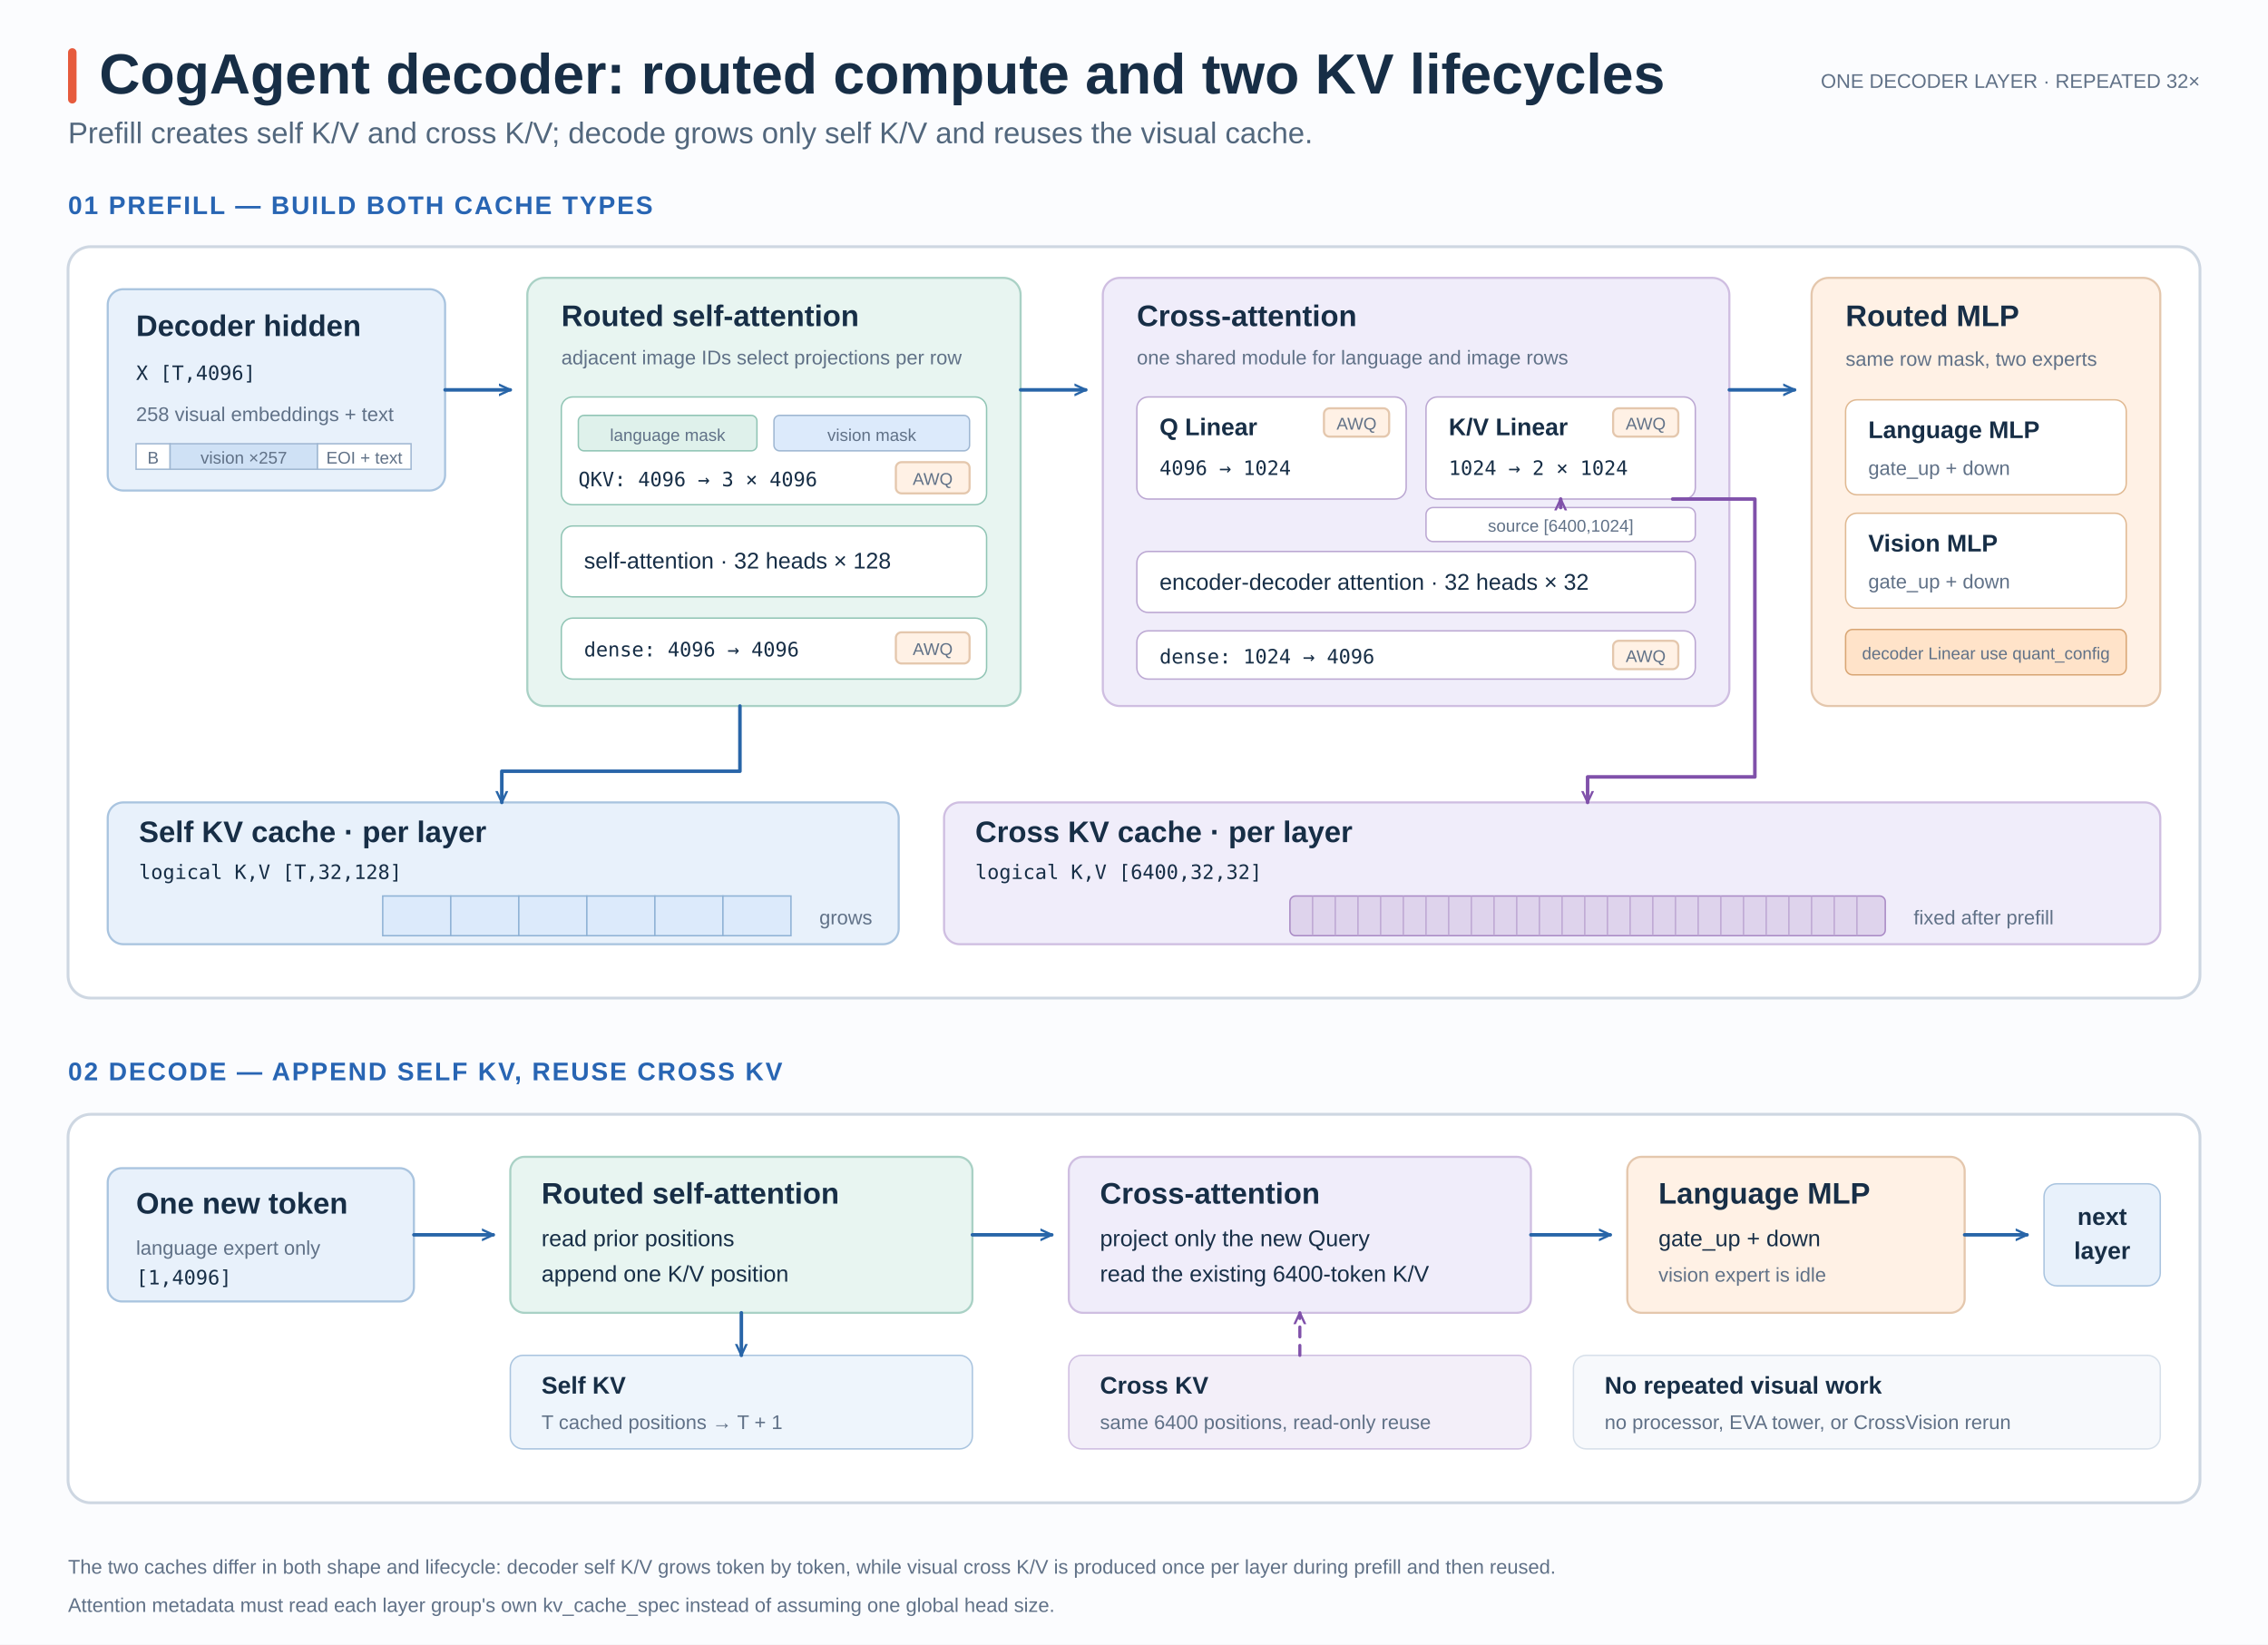
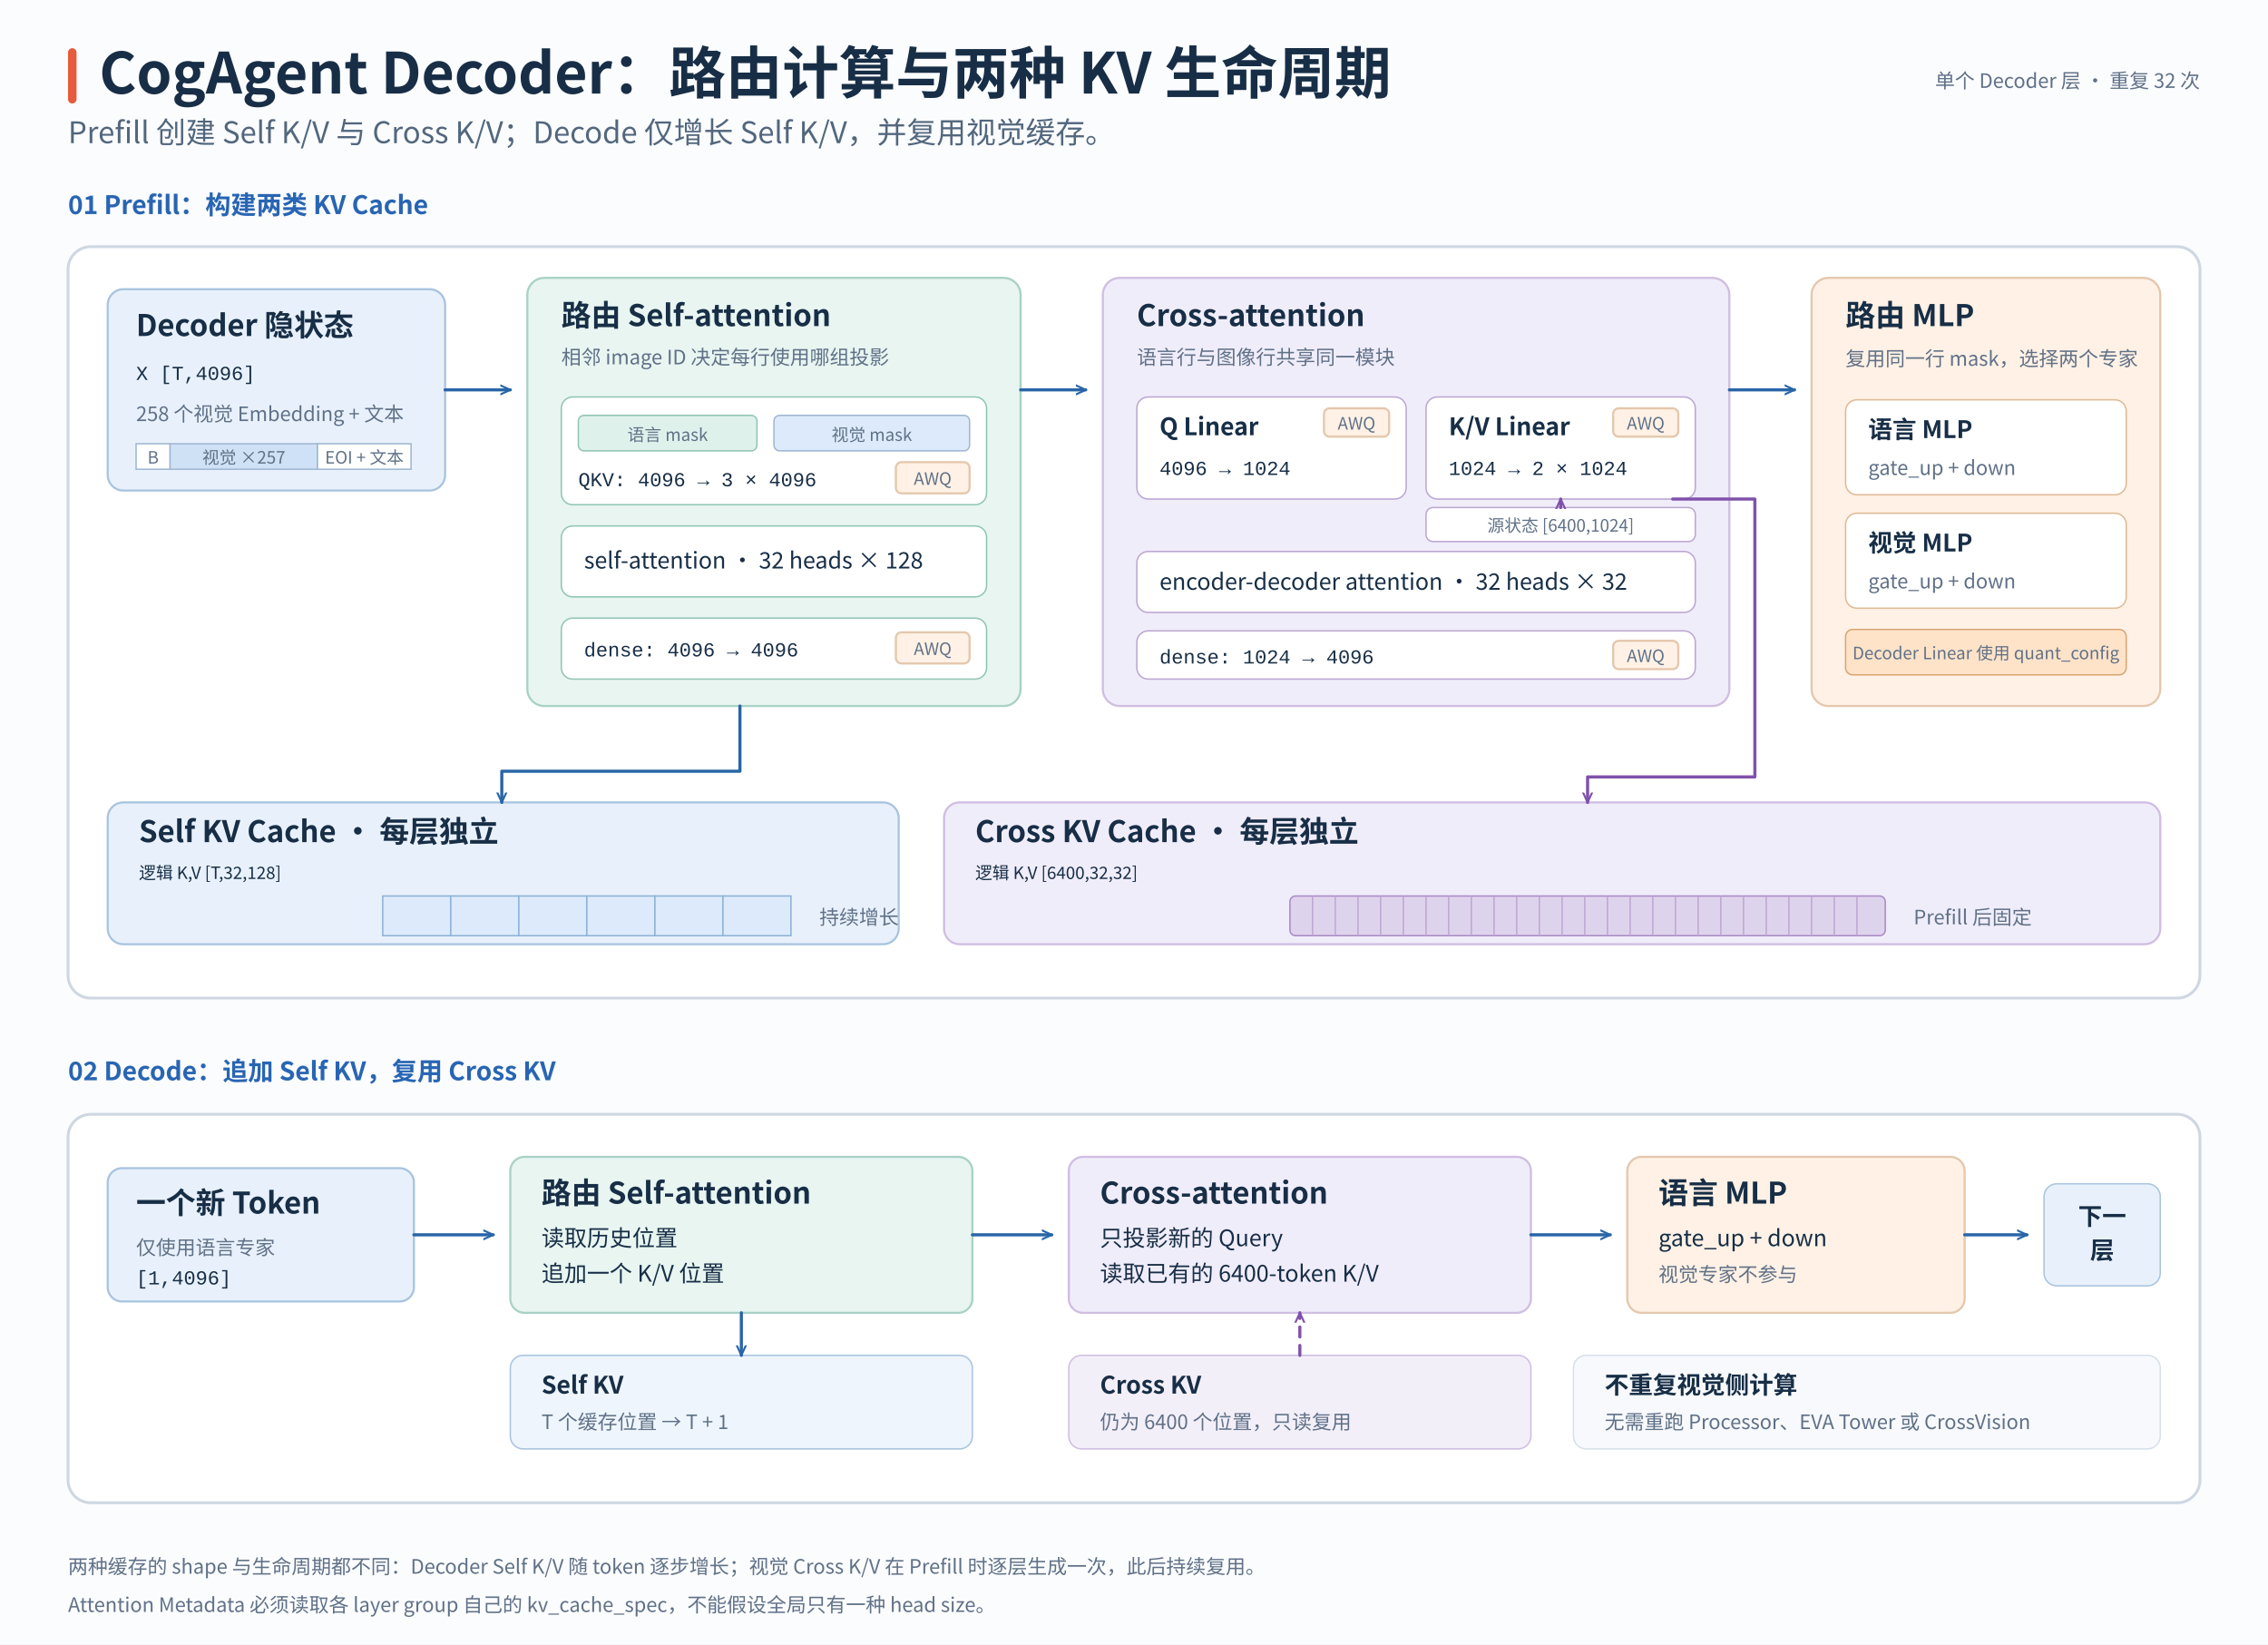
<svg xmlns="http://www.w3.org/2000/svg" width="1600" height="1160" viewBox="0 0 1600 1160" role="img" aria-labelledby="title desc">
  <defs>
-     <marker id="arrow-blue" markerUnits="userSpaceOnUse" markerWidth="9" markerHeight="9" refX="8" refY="4.5" orient="auto">
-       <path d="M0 0.8 L8 4.5 L0 8.2" fill="none" stroke="#2865a8" stroke-width="1.6" stroke-linecap="round" stroke-linejoin="round" />
+     <marker id="arrow-blue" markerUnits="userSpaceOnUse" markerWidth="8" markerHeight="8" refX="7" refY="4" orient="auto">
+       <path d="M0 0.8 L7 4 L0 7.2" fill="none" stroke="#2865a8" stroke-width="1.4" stroke-linecap="round" stroke-linejoin="round" />
    </marker>
-     <marker id="arrow-purple" markerUnits="userSpaceOnUse" markerWidth="9" markerHeight="9" refX="8" refY="4.5" orient="auto">
-       <path d="M0 0.8 L8 4.5 L0 8.2" fill="none" stroke="#8051aa" stroke-width="1.6" stroke-linecap="round" stroke-linejoin="round" />
+     <marker id="arrow-purple" markerUnits="userSpaceOnUse" markerWidth="8" markerHeight="8" refX="7" refY="4" orient="auto">
+       <path d="M0 0.8 L7 4 L0 7.2" fill="none" stroke="#8051aa" stroke-width="1.4" stroke-linecap="round" stroke-linejoin="round" />
    </marker>
-     <marker id="arrow-gray" markerUnits="userSpaceOnUse" markerWidth="9" markerHeight="9" refX="8" refY="4.5" orient="auto">
-       <path d="M0 0.8 L8 4.5 L0 8.2" fill="none" stroke="#667588" stroke-width="1.6" stroke-linecap="round" stroke-linejoin="round" />
+     <marker id="arrow-gray" markerUnits="userSpaceOnUse" markerWidth="8" markerHeight="8" refX="7" refY="4" orient="auto">
+       <path d="M0 0.8 L7 4 L0 7.2" fill="none" stroke="#667588" stroke-width="1.4" stroke-linecap="round" stroke-linejoin="round" />
    </marker>
  </defs>
  <style>
-     text{font-family:Arial,Helvetica,sans-serif;fill:#172e46}
+     @font-face{font-family:"LXGW WenKai GB Screen";src:url("../fonts/LXGWWenKaiGBScreen.ttf") format("truetype")}
+     text{font-family:"LXGW WenKai GB Screen","Noto Sans CJK SC","Microsoft YaHei",sans-serif;fill:#172e46}
    .title{font-size:40px;font-weight:700}.subtitle{font-size:21px;fill:#52677d}
-     .eyebrow{font-size:18px;font-weight:700;letter-spacing:1.2px;fill:#2865b3}
+     .eyebrow{font-size:18px;font-weight:700;letter-spacing:0;fill:#2865b3}
    .section{font-size:21px;font-weight:700}.label{font-size:17px;font-weight:700}
    .body{font-size:16px}.small{font-size:14px;fill:#607187}.tiny{font-size:12px;fill:#607187}
-     .mono{font-family:"DejaVu Sans Mono",monospace;font-size:14px}
+     .mono{font-family:"SFMono-Regular",Consolas,"Liberation Mono",monospace;font-size:14px}
    .card{fill:#fff;stroke:#ced7e2;stroke-width:2}
    .blue{fill:#e8f1fb;stroke:#a9c4df;stroke-width:1.5}
    .green{fill:#e8f5f1;stroke:#a9d1c5;stroke-width:1.5}
    .purple{fill:#f0edfa;stroke:#cfbee1;stroke-width:1.5}
    .orange{fill:#fff1e5;stroke:#e4c7ad;stroke-width:1.5}
-     .flow-blue{fill:none;stroke:#2865a8;stroke-width:2.5;stroke-linecap:round;stroke-linejoin:round;marker-end:url(#arrow-blue)}
-     .flow-purple{fill:none;stroke:#8051aa;stroke-width:2.5;stroke-linecap:round;stroke-linejoin:round;marker-end:url(#arrow-purple)}
+     .flow-blue{fill:none;stroke:#2865a8;stroke-width:2.2;stroke-linecap:round;stroke-linejoin:round;marker-end:url(#arrow-blue)}
+     .flow-purple{fill:none;stroke:#8051aa;stroke-width:2.2;stroke-linecap:round;stroke-linejoin:round;marker-end:url(#arrow-purple)}
    .flow-gray{fill:none;stroke:#667588;stroke-width:2.2;stroke-linecap:round;stroke-linejoin:round;marker-end:url(#arrow-gray)}
    .read{fill:none;stroke:#8051aa;stroke-width:2.2;stroke-dasharray:7 6;stroke-linecap:round;marker-end:url(#arrow-purple)}
+     .mono{font-family:"SFMono-Regular",Consolas,"Liberation Mono","LXGW WenKai GB Screen",monospace}
+     .mixed{font-family:"LXGW WenKai GB Screen","Noto Sans CJK SC",sans-serif}
  </style>
  <rect width="1600" height="1160" fill="#fbfcfe" />
  <rect x="48" y="34" width="6" height="39" rx="3" fill="#e65b3d" />
-   <text x="70" y="66" class="title">CogAgent decoder: routed compute and two KV lifecycles</text>
-   <text x="48" y="101" class="subtitle">Prefill creates self K/V and cross K/V; decode grows only self K/V and reuses the visual cache.</text>
-   <text x="1552" y="62" text-anchor="end" class="small">ONE DECODER LAYER · REPEATED 32×</text>
-   <text x="48" y="151" class="eyebrow">01  PREFILL — BUILD BOTH CACHE TYPES</text>
+   <text x="70" y="66" class="title">CogAgent Decoder：路由计算与两种 KV 生命周期</text>
+   <text x="48" y="101" class="subtitle">Prefill 创建 Self K/V 与 Cross K/V；Decode 仅增长 Self K/V，并复用视觉缓存。</text>
+   <text x="1552" y="62" text-anchor="end" class="small">单个 Decoder 层 · 重复 32 次</text>
+   <text x="48" y="151" class="eyebrow">01  Prefill：构建两类 KV Cache</text>
  <rect x="48" y="174" width="1504" height="530" rx="16" class="card" />
  <rect x="76" y="204" width="238" height="142" rx="11" class="blue" />
-   <text x="96" y="237" class="section">Decoder hidden</text>
+   <text x="96" y="237" class="section">Decoder 隐状态</text>
  <text x="96" y="268" class="mono">X [T,4096]</text>
-   <text x="96" y="297" class="small">258 visual embeddings + text</text>
+   <text x="96" y="297" class="small">258 个视觉 Embedding + 文本</text>
  <rect x="96" y="313" width="24" height="18" fill="#fff" stroke="#9fb7d2" />
  <rect x="120" y="313" width="104" height="18" fill="#cfe1f5" stroke="#9fb7d2" />
  <rect x="224" y="313" width="66" height="18" fill="#fff" stroke="#9fb7d2" />
  <text x="108" y="327" text-anchor="middle" class="tiny">B</text>
-   <text x="172" y="327" text-anchor="middle" class="tiny">vision ×257</text>
-   <text x="257" y="327" text-anchor="middle" class="tiny">EOI + text</text>
+   <text x="172" y="327" text-anchor="middle" class="tiny">视觉 ×257</text>
+   <text x="257" y="327" text-anchor="middle" class="tiny">EOI + 文本</text>
  <path d="M314 275 H360" class="flow-blue" />
  <rect x="372" y="196" width="348" height="302" rx="12" class="green" />
-   <text x="396" y="230" class="section">Routed self-attention</text>
-   <text x="396" y="257" class="small">adjacent image IDs select projections per row</text>
+   <text x="396" y="230" class="section">路由 Self-attention</text>
+   <text x="396" y="257" class="small">相邻 image ID 决定每行使用哪组投影</text>
  <rect x="396" y="280" width="300" height="76" rx="8" fill="#fff" stroke="#91c5b5" />
  <rect x="408" y="293" width="126" height="25" rx="4" fill="#dff1eb" stroke="#91c5b5" />
-   <text x="471" y="311" text-anchor="middle" class="tiny">language mask</text>
+   <text x="471" y="311" text-anchor="middle" class="tiny">语言 mask</text>
  <rect x="546" y="293" width="138" height="25" rx="4" fill="#dceafb" stroke="#9fb7d2" />
-   <text x="615" y="311" text-anchor="middle" class="tiny">vision mask</text>
+   <text x="615" y="311" text-anchor="middle" class="tiny">视觉 mask</text>
  <text x="408" y="343" class="mono">QKV: 4096 → 3 × 4096</text>
  <rect x="632" y="326" width="52" height="22" rx="4" class="orange" />
  <text x="658" y="342" text-anchor="middle" class="tiny">AWQ</text>
  <rect x="396" y="371" width="300" height="50" rx="8" fill="#fff" stroke="#91c5b5" />
  <text x="412" y="401" class="body">self-attention · 32 heads × 128</text>
  <rect x="396" y="436" width="300" height="43" rx="8" fill="#fff" stroke="#91c5b5" />
  <text x="412" y="463" class="mono">dense: 4096 → 4096</text>
  <rect x="632" y="446" width="52" height="22" rx="4" class="orange" />
  <text x="658" y="462" text-anchor="middle" class="tiny">AWQ</text>
  <path d="M720 275 H766" class="flow-blue" />
  <rect x="778" y="196" width="442" height="302" rx="12" class="purple" />
  <text x="802" y="230" class="section">Cross-attention</text>
-   <text x="802" y="257" class="small">one shared module for language and image rows</text>
+   <text x="802" y="257" class="small">语言行与图像行共享同一模块</text>
  <rect x="802" y="280" width="190" height="72" rx="8" fill="#fff" stroke="#bba7d2" />
  <text x="818" y="307" class="label">Q Linear</text>
  <text x="818" y="335" class="mono">4096 → 1024</text>
  <rect x="934" y="288" width="46" height="20" rx="4" class="orange" />
  <text x="957" y="303" text-anchor="middle" class="tiny">AWQ</text>
  <rect x="1006" y="280" width="190" height="72" rx="8" fill="#fff" stroke="#bba7d2" />
  <text x="1022" y="307" class="label">K/V Linear</text>
  <text x="1022" y="335" class="mono">1024 → 2 × 1024</text>
  <rect x="1138" y="288" width="46" height="20" rx="4" class="orange" />
  <text x="1161" y="303" text-anchor="middle" class="tiny">AWQ</text>
  <rect x="1006" y="358" width="190" height="24" rx="5" fill="#fff" stroke="#bba7d2" />
-   <text x="1101" y="375" text-anchor="middle" class="tiny">source [6400,1024]</text>
+   <text x="1101" y="375" text-anchor="middle" class="tiny">源状态 [6400,1024]</text>
  <path d="M1101 358 V352" class="flow-purple" />
  <rect x="802" y="389" width="394" height="43" rx="8" fill="#fff" stroke="#bba7d2" />
  <text x="818" y="416" class="body">encoder-decoder attention · 32 heads × 32</text>
  <rect x="802" y="445" width="394" height="34" rx="8" fill="#fff" stroke="#bba7d2" />
  <text x="818" y="468" class="mono">dense: 1024 → 4096</text>
  <rect x="1138" y="452" width="46" height="20" rx="4" class="orange" />
  <text x="1161" y="467" text-anchor="middle" class="tiny">AWQ</text>
  <path d="M1220 275 H1266" class="flow-blue" />
  <rect x="1278" y="196" width="246" height="302" rx="12" class="orange" />
-   <text x="1302" y="230" class="section">Routed MLP</text>
-   <text x="1302" y="258" class="small">same row mask, two experts</text>
+   <text x="1302" y="230" class="section">路由 MLP</text>
+   <text x="1302" y="258" class="small">复用同一行 mask，选择两个专家</text>
  <rect x="1302" y="282" width="198" height="67" rx="8" fill="#fff" stroke="#e0b992" />
-   <text x="1318" y="309" class="label">Language MLP</text>
+   <text x="1318" y="309" class="label">语言 MLP</text>
  <text x="1318" y="335" class="small">gate_up + down</text>
  <rect x="1302" y="362" width="198" height="67" rx="8" fill="#fff" stroke="#e0b992" />
-   <text x="1318" y="389" class="label">Vision MLP</text>
+   <text x="1318" y="389" class="label">视觉 MLP</text>
  <text x="1318" y="415" class="small">gate_up + down</text>
  <rect x="1302" y="444" width="198" height="32" rx="5" fill="#ffe3c9" stroke="#d9a674" />
-   <text x="1401" y="465" text-anchor="middle" class="tiny">decoder Linear use quant_config</text>
+   <text x="1401" y="465" text-anchor="middle" class="tiny">Decoder Linear 使用 quant_config</text>
  <rect x="76" y="566" width="558" height="100" rx="11" class="blue" />
-   <text x="98" y="594" class="section">Self KV cache · per layer</text>
-   <text x="98" y="620" class="mono">logical K,V [T,32,128]</text>
+   <text x="98" y="594" class="section">Self KV Cache · 每层独立</text>
+   <text x="98" y="620" class="mixed">逻辑 K,V [T,32,128]</text>
  <g transform="translate(270 632)">
    <rect x="0" y="0" width="48" height="28" fill="#dceafb" stroke="#8fb2d5" />
    <rect x="48" y="0" width="48" height="28" fill="#dceafb" stroke="#8fb2d5" />
    <rect x="96" y="0" width="48" height="28" fill="#dceafb" stroke="#8fb2d5" />
    <rect x="144" y="0" width="48" height="28" fill="#dceafb" stroke="#8fb2d5" />
    <rect x="192" y="0" width="48" height="28" fill="#dceafb" stroke="#8fb2d5" />
    <rect x="240" y="0" width="48" height="28" fill="#dceafb" stroke="#8fb2d5" />
-     <text x="308" y="20" class="small">grows</text>
+     <text x="308" y="20" class="small">持续增长</text>
  </g>
  <path d="M522 498 V544 H354 V566" class="flow-blue" />
  <rect x="666" y="566" width="858" height="100" rx="11" class="purple" />
-   <text x="688" y="594" class="section">Cross KV cache · per layer</text>
-   <text x="688" y="620" class="mono">logical K,V [6400,32,32]</text>
+   <text x="688" y="594" class="section">Cross KV Cache · 每层独立</text>
+   <text x="688" y="620" class="mixed">逻辑 K,V [6400,32,32]</text>
  <rect x="910" y="632" width="420" height="28" rx="4" fill="#ded3ec" stroke="#a98ac5" />
  <path d="M926 632 V660 M942 632 V660 M958 632 V660 M974 632 V660 M990 632 V660 M1006 632 V660 M1022 632 V660 M1038 632 V660 M1054 632 V660 M1070 632 V660 M1086 632 V660 M1102 632 V660 M1118 632 V660 M1134 632 V660 M1150 632 V660 M1166 632 V660 M1182 632 V660 M1198 632 V660 M1214 632 V660 M1230 632 V660 M1246 632 V660 M1262 632 V660 M1278 632 V660 M1294 632 V660 M1310 632 V660" stroke="#bda7d3" stroke-width="1" />
-   <text x="1350" y="652" class="small">fixed after prefill</text>
+   <text x="1350" y="652" class="small">Prefill 后固定</text>
  <path d="M1180 352 H1238 V548 H1120 V566" class="flow-purple" />
-   <text x="48" y="762" class="eyebrow">02  DECODE — APPEND SELF KV, REUSE CROSS KV</text>
+   <text x="48" y="762" class="eyebrow">02  Decode：追加 Self KV，复用 Cross KV</text>
  <rect x="48" y="786" width="1504" height="274" rx="16" class="card" />
  <rect x="76" y="824" width="216" height="94" rx="10" class="blue" />
-   <text x="96" y="856" class="section">One new token</text>
-   <text x="96" y="885" class="small">language expert only</text>
+   <text x="96" y="856" class="section">一个新 Token</text>
+   <text x="96" y="885" class="small">仅使用语言专家</text>
  <text x="96" y="906" class="mono">[1,4096]</text>
  <path d="M292 871 H348" class="flow-blue" />
  <rect x="360" y="816" width="326" height="110" rx="10" class="green" />
-   <text x="382" y="849" class="section">Routed self-attention</text>
-   <text x="382" y="879" class="body">read prior positions</text>
-   <text x="382" y="904" class="body">append one K/V position</text>
+   <text x="382" y="849" class="section">路由 Self-attention</text>
+   <text x="382" y="879" class="body">读取历史位置</text>
+   <text x="382" y="904" class="body">追加一个 K/V 位置</text>
  <path d="M686 871 H742" class="flow-blue" />
  <rect x="754" y="816" width="326" height="110" rx="10" class="purple" />
  <text x="776" y="849" class="section">Cross-attention</text>
-   <text x="776" y="879" class="body">project only the new Query</text>
-   <text x="776" y="904" class="body">read the existing 6400-token K/V</text>
+   <text x="776" y="879" class="body">只投影新的 Query</text>
+   <text x="776" y="904" class="body">读取已有的 6400-token K/V</text>
  <path d="M1080 871 H1136" class="flow-blue" />
  <rect x="1148" y="816" width="238" height="110" rx="10" class="orange" />
-   <text x="1170" y="849" class="section">Language MLP</text>
+   <text x="1170" y="849" class="section">语言 MLP</text>
  <text x="1170" y="879" class="body">gate_up + down</text>
-   <text x="1170" y="904" class="small">vision expert is idle</text>
+   <text x="1170" y="904" class="small">视觉专家不参与</text>
  <path d="M1386 871 H1430" class="flow-blue" />
  <rect x="1442" y="835" width="82" height="72" rx="9" fill="#e8f1fb" stroke="#a9c4df" />
-   <text x="1483" y="864" text-anchor="middle" class="label">next</text>
-   <text x="1483" y="888" text-anchor="middle" class="label">layer</text>
+   <text x="1483" y="864" text-anchor="middle" class="label">下一</text>
+   <text x="1483" y="888" text-anchor="middle" class="label">层</text>
  <rect x="360" y="956" width="326" height="66" rx="9" fill="#eef5fc" stroke="#a9c4df" />
  <text x="382" y="983" class="label">Self KV</text>
-   <text x="382" y="1008" class="small">T cached positions → T + 1</text>
+   <text x="382" y="1008" class="small">T 个缓存位置 → T + 1</text>
  <path d="M523 926 V956" class="flow-blue" />
  <rect x="754" y="956" width="326" height="66" rx="9" fill="#f3eff9" stroke="#cfbee1" />
  <text x="776" y="983" class="label">Cross KV</text>
-   <text x="776" y="1008" class="small">same 6400 positions, read-only reuse</text>
+   <text x="776" y="1008" class="small">仍为 6400 个位置，只读复用</text>
  <path d="M917 956 V926" class="read" />
  <rect x="1110" y="956" width="414" height="66" rx="9" fill="#f7f9fc" stroke="#d7e0ea" />
-   <text x="1132" y="983" class="label">No repeated visual work</text>
-   <text x="1132" y="1008" class="small">no processor, EVA tower, or CrossVision rerun</text>
-   <text x="48" y="1110" class="small">The two caches differ in both shape and lifecycle: decoder self K/V grows token by token, while visual cross K/V is produced once per layer during prefill and then reused.</text>
-   <text x="48" y="1137" class="small">Attention metadata must read each layer group's own kv_cache_spec instead of assuming one global head size.</text>
+   <text x="1132" y="983" class="label">不重复视觉侧计算</text>
+   <text x="1132" y="1008" class="small">无需重跑 Processor、EVA Tower 或 CrossVision</text>
+   <text x="48" y="1110" class="small">两种缓存的 shape 与生命周期都不同：Decoder Self K/V 随 token 逐步增长；视觉 Cross K/V 在 Prefill 时逐层生成一次，此后持续复用。</text>
+   <text x="48" y="1137" class="small">Attention Metadata 必须读取各 layer group 自己的 kv_cache_spec，不能假设全局只有一种 head size。</text>
</svg>
